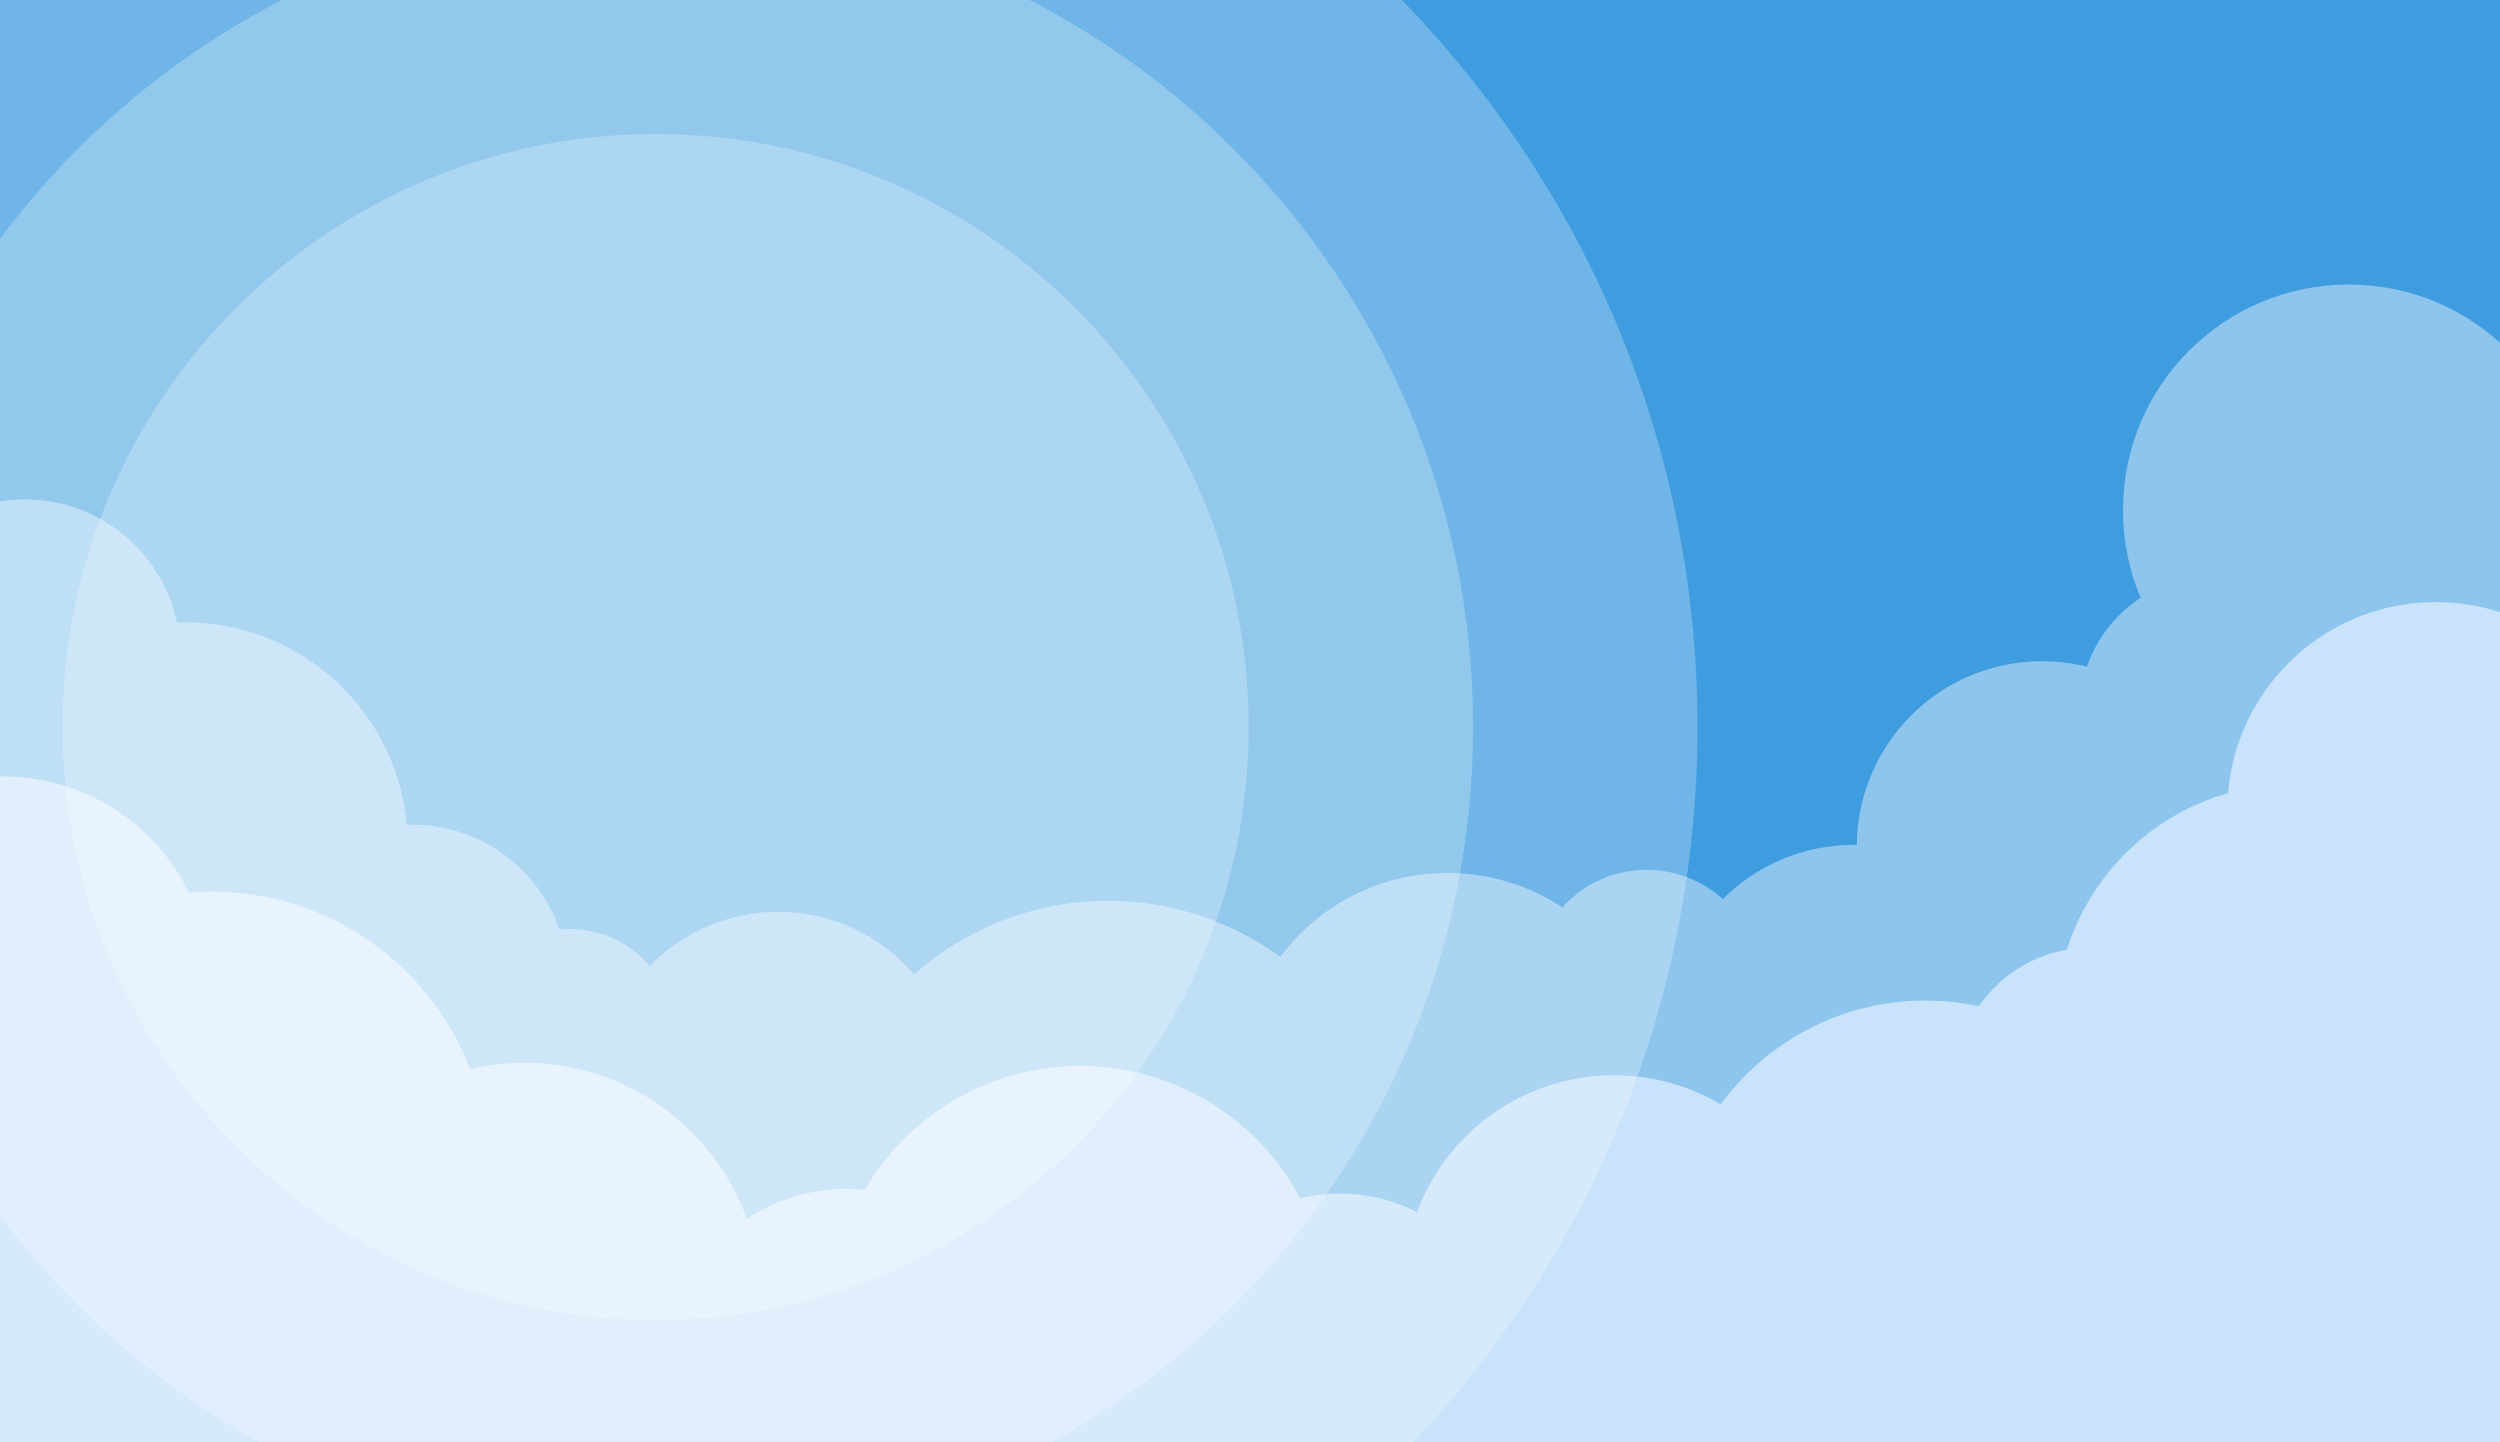
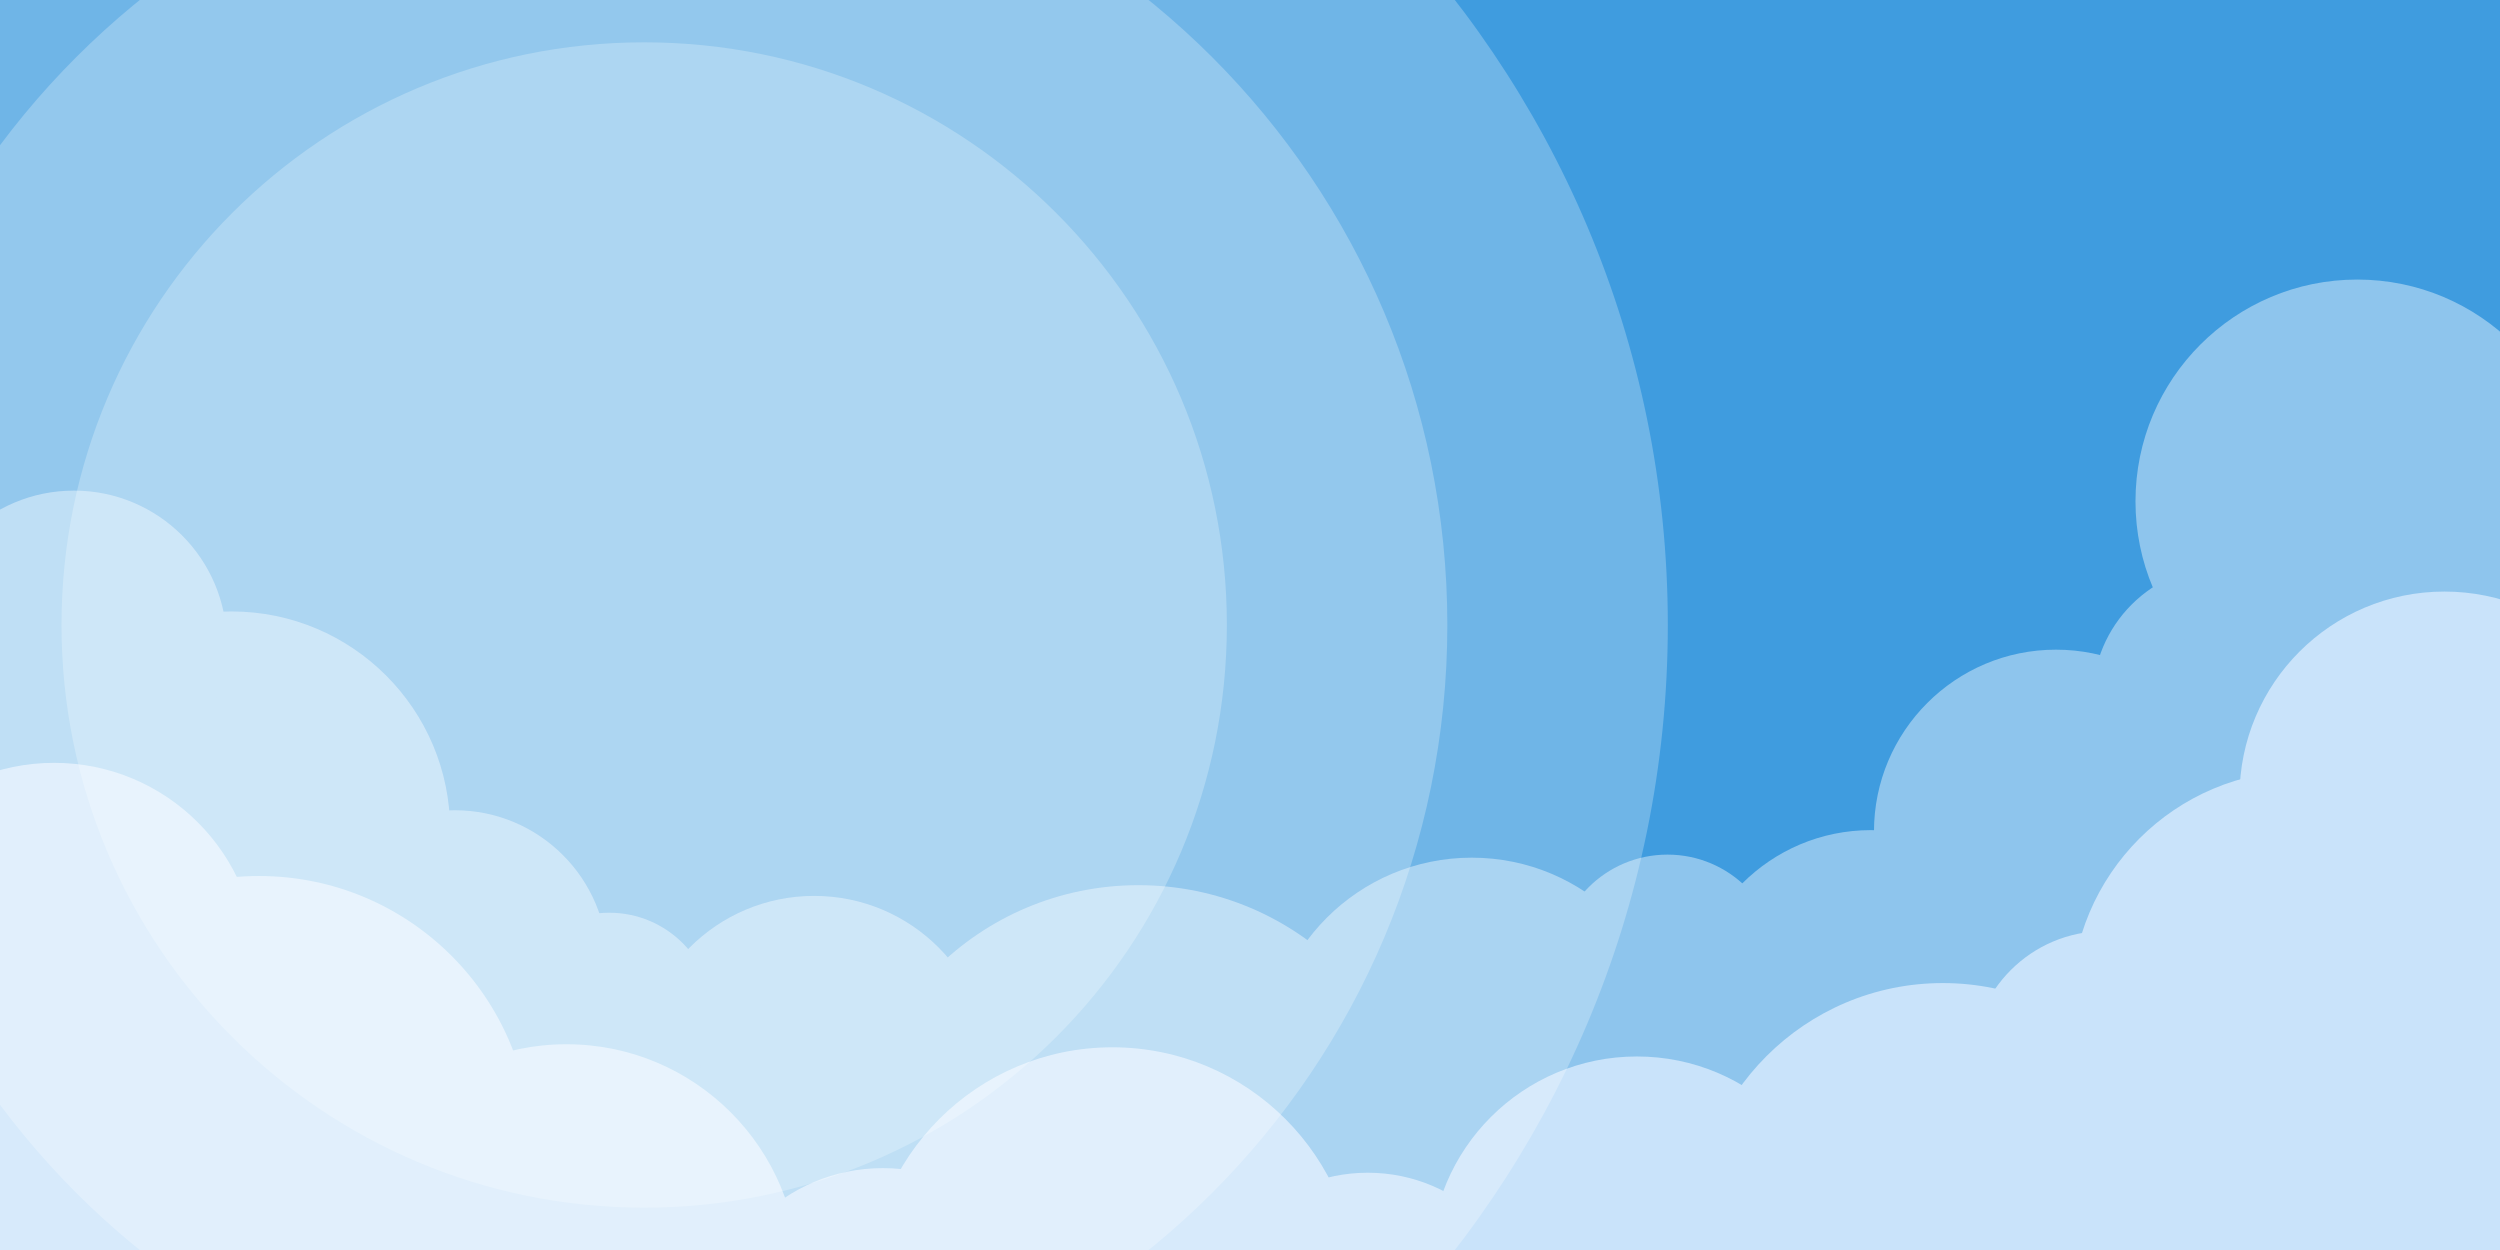
- <svg xmlns="http://www.w3.org/2000/svg" width="155.975mm" height="89.905mm" viewBox="0 0 155.975 89.905" version="1.1" id="svg845">
+ <svg xmlns="http://www.w3.org/2000/svg" width="600" height="300" viewBox="0 0 158.75 79.375" version="1.1" id="svg845">
  <defs id="defs842" />
  <g id="layer5">
-     <rect style="display:inline;fill:#3f9cdf;fill-opacity:1;stroke:none;stroke-width:2.981;stroke-linecap:square;stroke-linejoin:miter;stroke-miterlimit:2.4;stroke-dasharray:none;stroke-opacity:1;paint-order:normal" id="rect8474" width="155.975" height="89.905" x="-0" y="-0">
+     <rect style="display:inline;fill:#3f9cdf;fill-opacity:1;stroke:none;stroke-width:2.825;stroke-linecap:square;stroke-linejoin:miter;stroke-miterlimit:2.4;stroke-dasharray:none;stroke-opacity:1;paint-order:normal" id="rect8474" width="158.75" height="79.375" x="0" y="0">
      <animate class="dayToNight" attributeType="XML" attributeName="fill" from="#3f9cdf" to="#0c0928" fill="freeze" dur="1s" begin="indefinite" />
      <animate class="nightToDay" attributeType="XML" attributeName="fill" from="#0c0928" to="#3f9cdf" fill="freeze" dur="1s" begin="indefinite" />
    </rect>
  </g>
-   <g id="layer3" style="display:inline">
+   <g id="layer3" style="display:inline" transform="translate(3.149544)">
    <animateTransform class="dayToNight" attributeType="XML" attributeName="transform" type="translate" from="0 0" to="0 80" fill="freeze" dur="1s" begin="indefinite" />
    <animateTransform class="nightToDay" attributeType="XML" attributeName="transform" type="translate" from="0 80" to="0 0" fill="freeze" dur="1s" begin="indefinite" />
    <circle style="fill:#8ec5ed;fill-opacity:1;stroke-width:2.446;stroke-linecap:square;stroke-miterlimit:2.4" id="circle4387" cx="127.405" cy="52.811" r="11.557" />
    <circle style="fill:#8ec5ed;fill-opacity:1;stroke-width:1.788;stroke-linecap:square;stroke-miterlimit:2.4" id="circle7109" cx="138.185" cy="44.362" r="8.449" />
    <circle style="fill:#8ec5ed;fill-opacity:1;stroke-width:2.981;stroke-linecap:square;stroke-miterlimit:2.4" id="circle7191" cx="146.536" cy="31.834" r="14.082" />
    <circle style="fill:#8ec5ed;fill-opacity:1;stroke-width:2.446;stroke-linecap:square;stroke-miterlimit:2.4" id="circle7193" cx="115.654" cy="64.27" r="11.557" />
    <circle style="fill:#8ec5ed;fill-opacity:1;stroke-width:1.501;stroke-linecap:square;stroke-miterlimit:2.4" id="circle7195" cx="102.738" cy="61.357" r="7.089" />
    <circle style="fill:#8ec5ed;fill-opacity:1;stroke-width:2.754;stroke-linecap:square;stroke-miterlimit:2.4" id="circle7197" cx="90.307" cy="67.475" r="13.013" />
    <circle style="fill:#8ec5ed;fill-opacity:1;stroke-width:3.864;stroke-linecap:square;stroke-miterlimit:2.4" id="circle7199" cx="69.136" cy="74.467" r="18.258" />
    <circle style="fill:#8ec5ed;fill-opacity:1;stroke-width:2.364;stroke-linecap:square;stroke-miterlimit:2.4" id="circle7201" cx="48.548" cy="68.058" r="11.168" />
    <circle style="fill:#8ec5ed;fill-opacity:1;stroke-width:1.398;stroke-linecap:square;stroke-miterlimit:2.4" id="circle7203" cx="35.534" cy="64.562" r="6.604" />
    <circle style="fill:#8ec5ed;fill-opacity:1;stroke-width:2.056;stroke-linecap:square;stroke-miterlimit:2.4" id="circle7243" cx="25.726" cy="61.162" r="9.711" />
    <circle style="fill:#8ec5ed;fill-opacity:1;stroke-width:2.939;stroke-linecap:square;stroke-miterlimit:2.4" id="circle7245" cx="11.547" cy="52.714" r="13.887" />
    <circle style="fill:#8ec5ed;fill-opacity:1;stroke-width:2.056;stroke-linecap:square;stroke-miterlimit:2.4" id="circle7285" cx="1.544" cy="40.865" r="9.711" />
  </g>
-   <g id="layer2" style="display:inline">
+   <g id="layer2" style="display:inline" transform="translate(3.246646)">
    <animateTransform class="dayToNight" attributeType="XML" attributeName="transform" type="translate" from="0 0" to="0 60" fill="freeze" dur="1s" begin="indefinite" />
    <animateTransform class="nightToDay" attributeType="XML" attributeName="transform" type="translate" from="0 60" to="0 0" fill="freeze" dur="1s" begin="indefinite" />
    <circle style="fill:#c9e3fa;fill-opacity:1;stroke-width:3.659;stroke-linecap:square;stroke-miterlimit:2.4" id="circle9095" cx="8.051" cy="83.499" r="17.286" />
    <circle style="fill:#c9e3fa;fill-opacity:1;stroke-width:2.734;stroke-linecap:square;stroke-miterlimit:2.4" id="circle9093" cx="0.185" cy="61.357" r="12.916" />
    <circle style="fill:#c9e3fa;fill-opacity:1;stroke-width:3.659;stroke-linecap:square;stroke-miterlimit:2.4" id="circle9091" cx="13.198" cy="72.913" r="17.286" />
    <circle style="fill:#c9e3fa;fill-opacity:1;stroke-width:3.124;stroke-linecap:square;stroke-miterlimit:2.4" id="circle9089" cx="32.718" cy="81.071" r="14.761" />
    <circle style="fill:#c9e3fa;fill-opacity:1;stroke-width:2.384;stroke-linecap:square;stroke-miterlimit:2.4" id="circle9087" cx="52.821" cy="85.441" r="11.265" />
    <circle style="fill:#c9e3fa;fill-opacity:1;stroke-width:3.289;stroke-linecap:square;stroke-miterlimit:2.4" id="circle9085" cx="67.388" cy="82.042" r="15.538" />
    <circle style="fill:#c9e3fa;fill-opacity:1;stroke-width:2.22;stroke-linecap:square;stroke-miterlimit:2.4" id="circle9083" cx="83.606" cy="84.956" r="10.488" />
    <circle style="fill:#c9e3fa;fill-opacity:1;stroke-width:2.775;stroke-linecap:square;stroke-miterlimit:2.4" id="circle9081" cx="100.698" cy="80.197" r="13.111" />
    <circle style="fill:#c9e3fa;fill-opacity:1;stroke-width:3.124;stroke-linecap:square;stroke-miterlimit:2.4" id="circle7325" cx="143.04" cy="63.687" r="14.761" />
    <circle style="fill:#c9e3fa;fill-opacity:1;stroke-width:2.754;stroke-linecap:square;stroke-miterlimit:2.4" id="circle9075" cx="151.975" cy="50.577" r="13.013" />
    <circle style="fill:#c9e3fa;fill-opacity:1;stroke-width:3.351;stroke-linecap:square;stroke-miterlimit:2.4" id="circle9077" cx="120.121" cy="78.255" r="15.83" />
    <circle style="fill:#c9e3fa;fill-opacity:1;stroke-width:1.788;stroke-linecap:square;stroke-miterlimit:2.4" id="circle9079" cx="130.415" cy="67.572" r="8.449" />
    <circle style="fill:#c9e3fa;fill-opacity:1;stroke-width:3.659;stroke-linecap:square;stroke-miterlimit:2.4" id="circle9097" cx="144.691" cy="81.751" r="17.286" />
  </g>
  <g id="layer4" style="display:inline">
-     <animateTransform class="dayToNight" attributeType="XML" attributeName="transform" type="translate" from="0" to="63" fill="freeze" dur="1s" begin="indefinite" />
-     <animateTransform class="nightToDay" attributeType="XML" attributeName="transform" type="translate" from="63" to="0" fill="freeze" dur="1s" begin="indefinite" />
-     <circle style="display:inline;fill:#ffffff;fill-opacity:0.25;stroke:none;stroke-width:3.517;stroke-linecap:square;stroke-linejoin:miter;stroke-miterlimit:4;stroke-dasharray:none;stroke-opacity:1;paint-order:normal" id="circle2457" cx="40.906" cy="45.363" r="65" />
-     <circle style="display:inline;fill:#ffffff;fill-opacity:0.25;stroke:none;stroke-width:2.759;stroke-linecap:square;stroke-linejoin:miter;stroke-miterlimit:4;stroke-dasharray:none;stroke-opacity:1;paint-order:normal" id="circle2455" cx="40.906" cy="45.363" r="51" />
-     <circle style="display:inline;fill:#feffff;fill-opacity:0.25;stroke:#000000;stroke-width:0;stroke-linecap:square;stroke-linejoin:miter;stroke-miterlimit:4;stroke-dasharray:none;stroke-opacity:1;paint-order:normal" id="path2343" cx="40.906" cy="45.363" r="37" />
+     <animateTransform class="dayToNight" attributeType="XML" attributeName="transform" type="translate" from="0" to="75" fill="freeze" dur="1s" begin="indefinite" />
+     <animateTransform class="nightToDay" attributeType="XML" attributeName="transform" type="translate" from="75" to="0" fill="freeze" dur="1s" begin="indefinite" />
+     <circle style="display:inline;fill:#ffffff;fill-opacity:0.25;stroke:none;stroke-width:3.517;stroke-linecap:square;stroke-linejoin:miter;stroke-miterlimit:4;stroke-dasharray:none;stroke-opacity:1;paint-order:normal" id="circle2457" cx="40.906" cy="39.688" r="65" />
+     <circle style="display:inline;fill:#ffffff;fill-opacity:0.25;stroke:none;stroke-width:2.759;stroke-linecap:square;stroke-linejoin:miter;stroke-miterlimit:4;stroke-dasharray:none;stroke-opacity:1;paint-order:normal" id="circle2455" cx="40.906" cy="39.688" r="51" />
+     <circle style="display:inline;fill:#feffff;fill-opacity:0.25;stroke:#000000;stroke-width:0;stroke-linecap:square;stroke-linejoin:miter;stroke-miterlimit:4;stroke-dasharray:none;stroke-opacity:1;paint-order:normal" id="path2343" cx="40.906" cy="39.688" r="37" />
  </g>
</svg>
